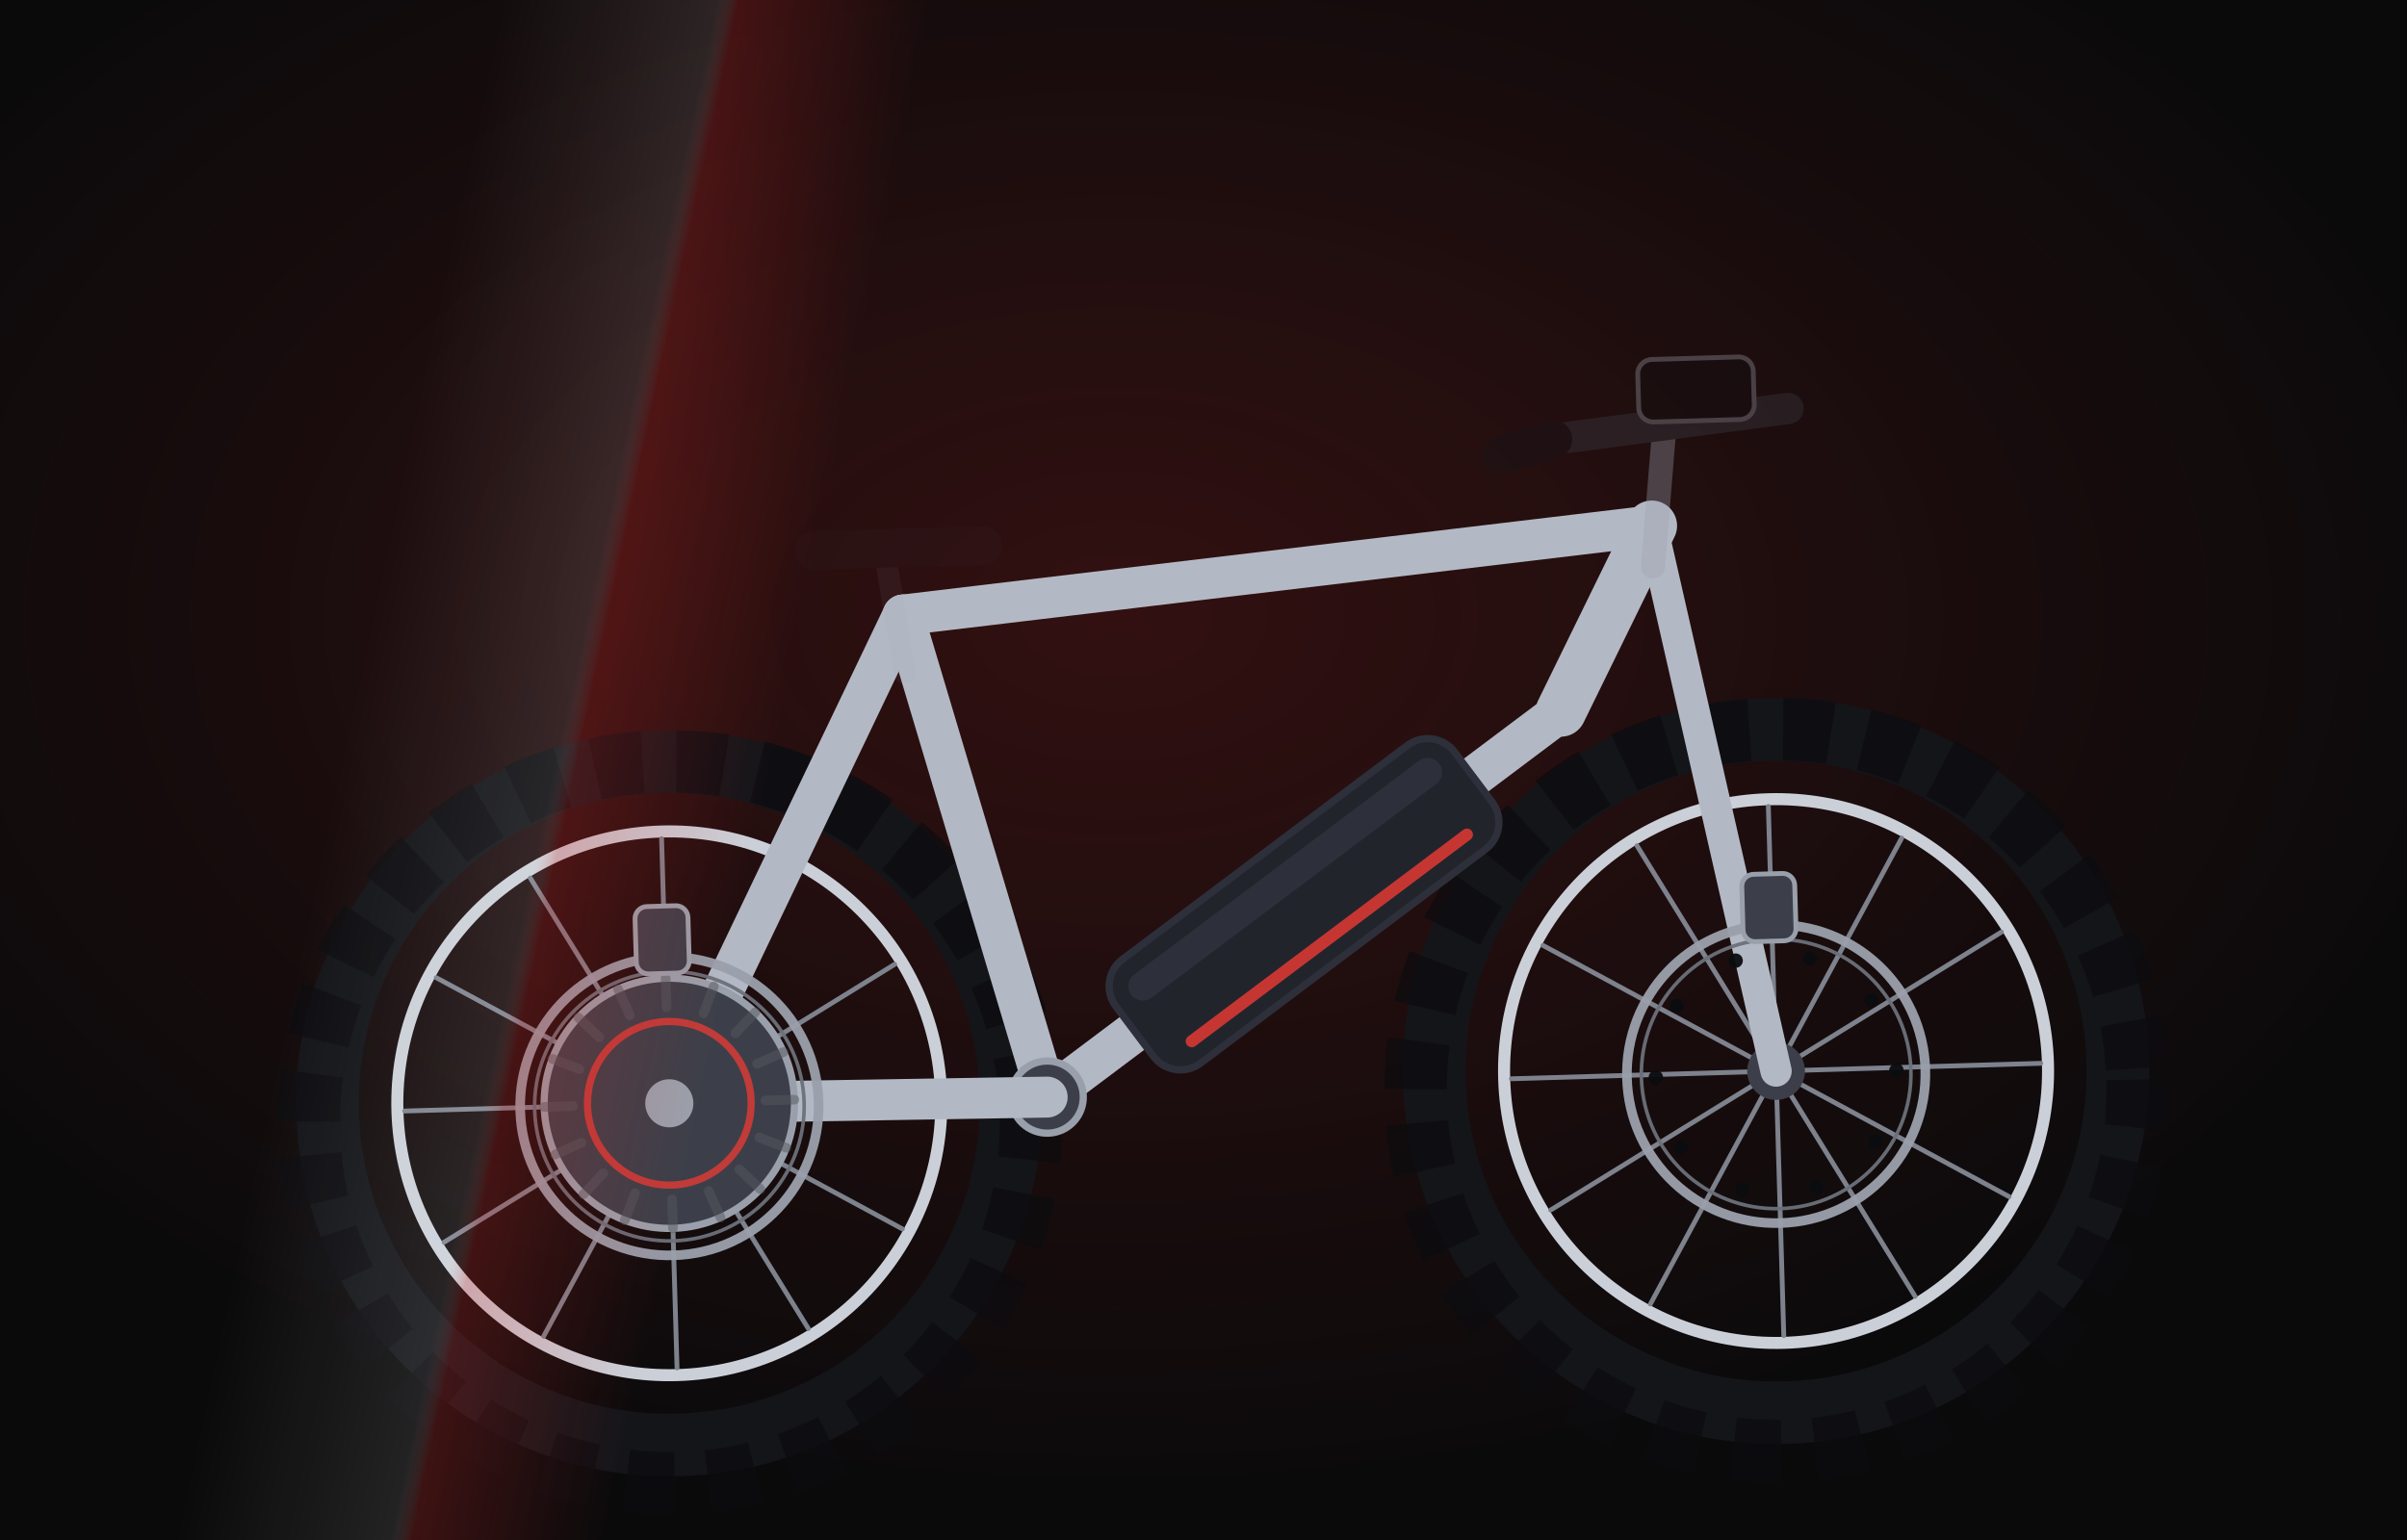
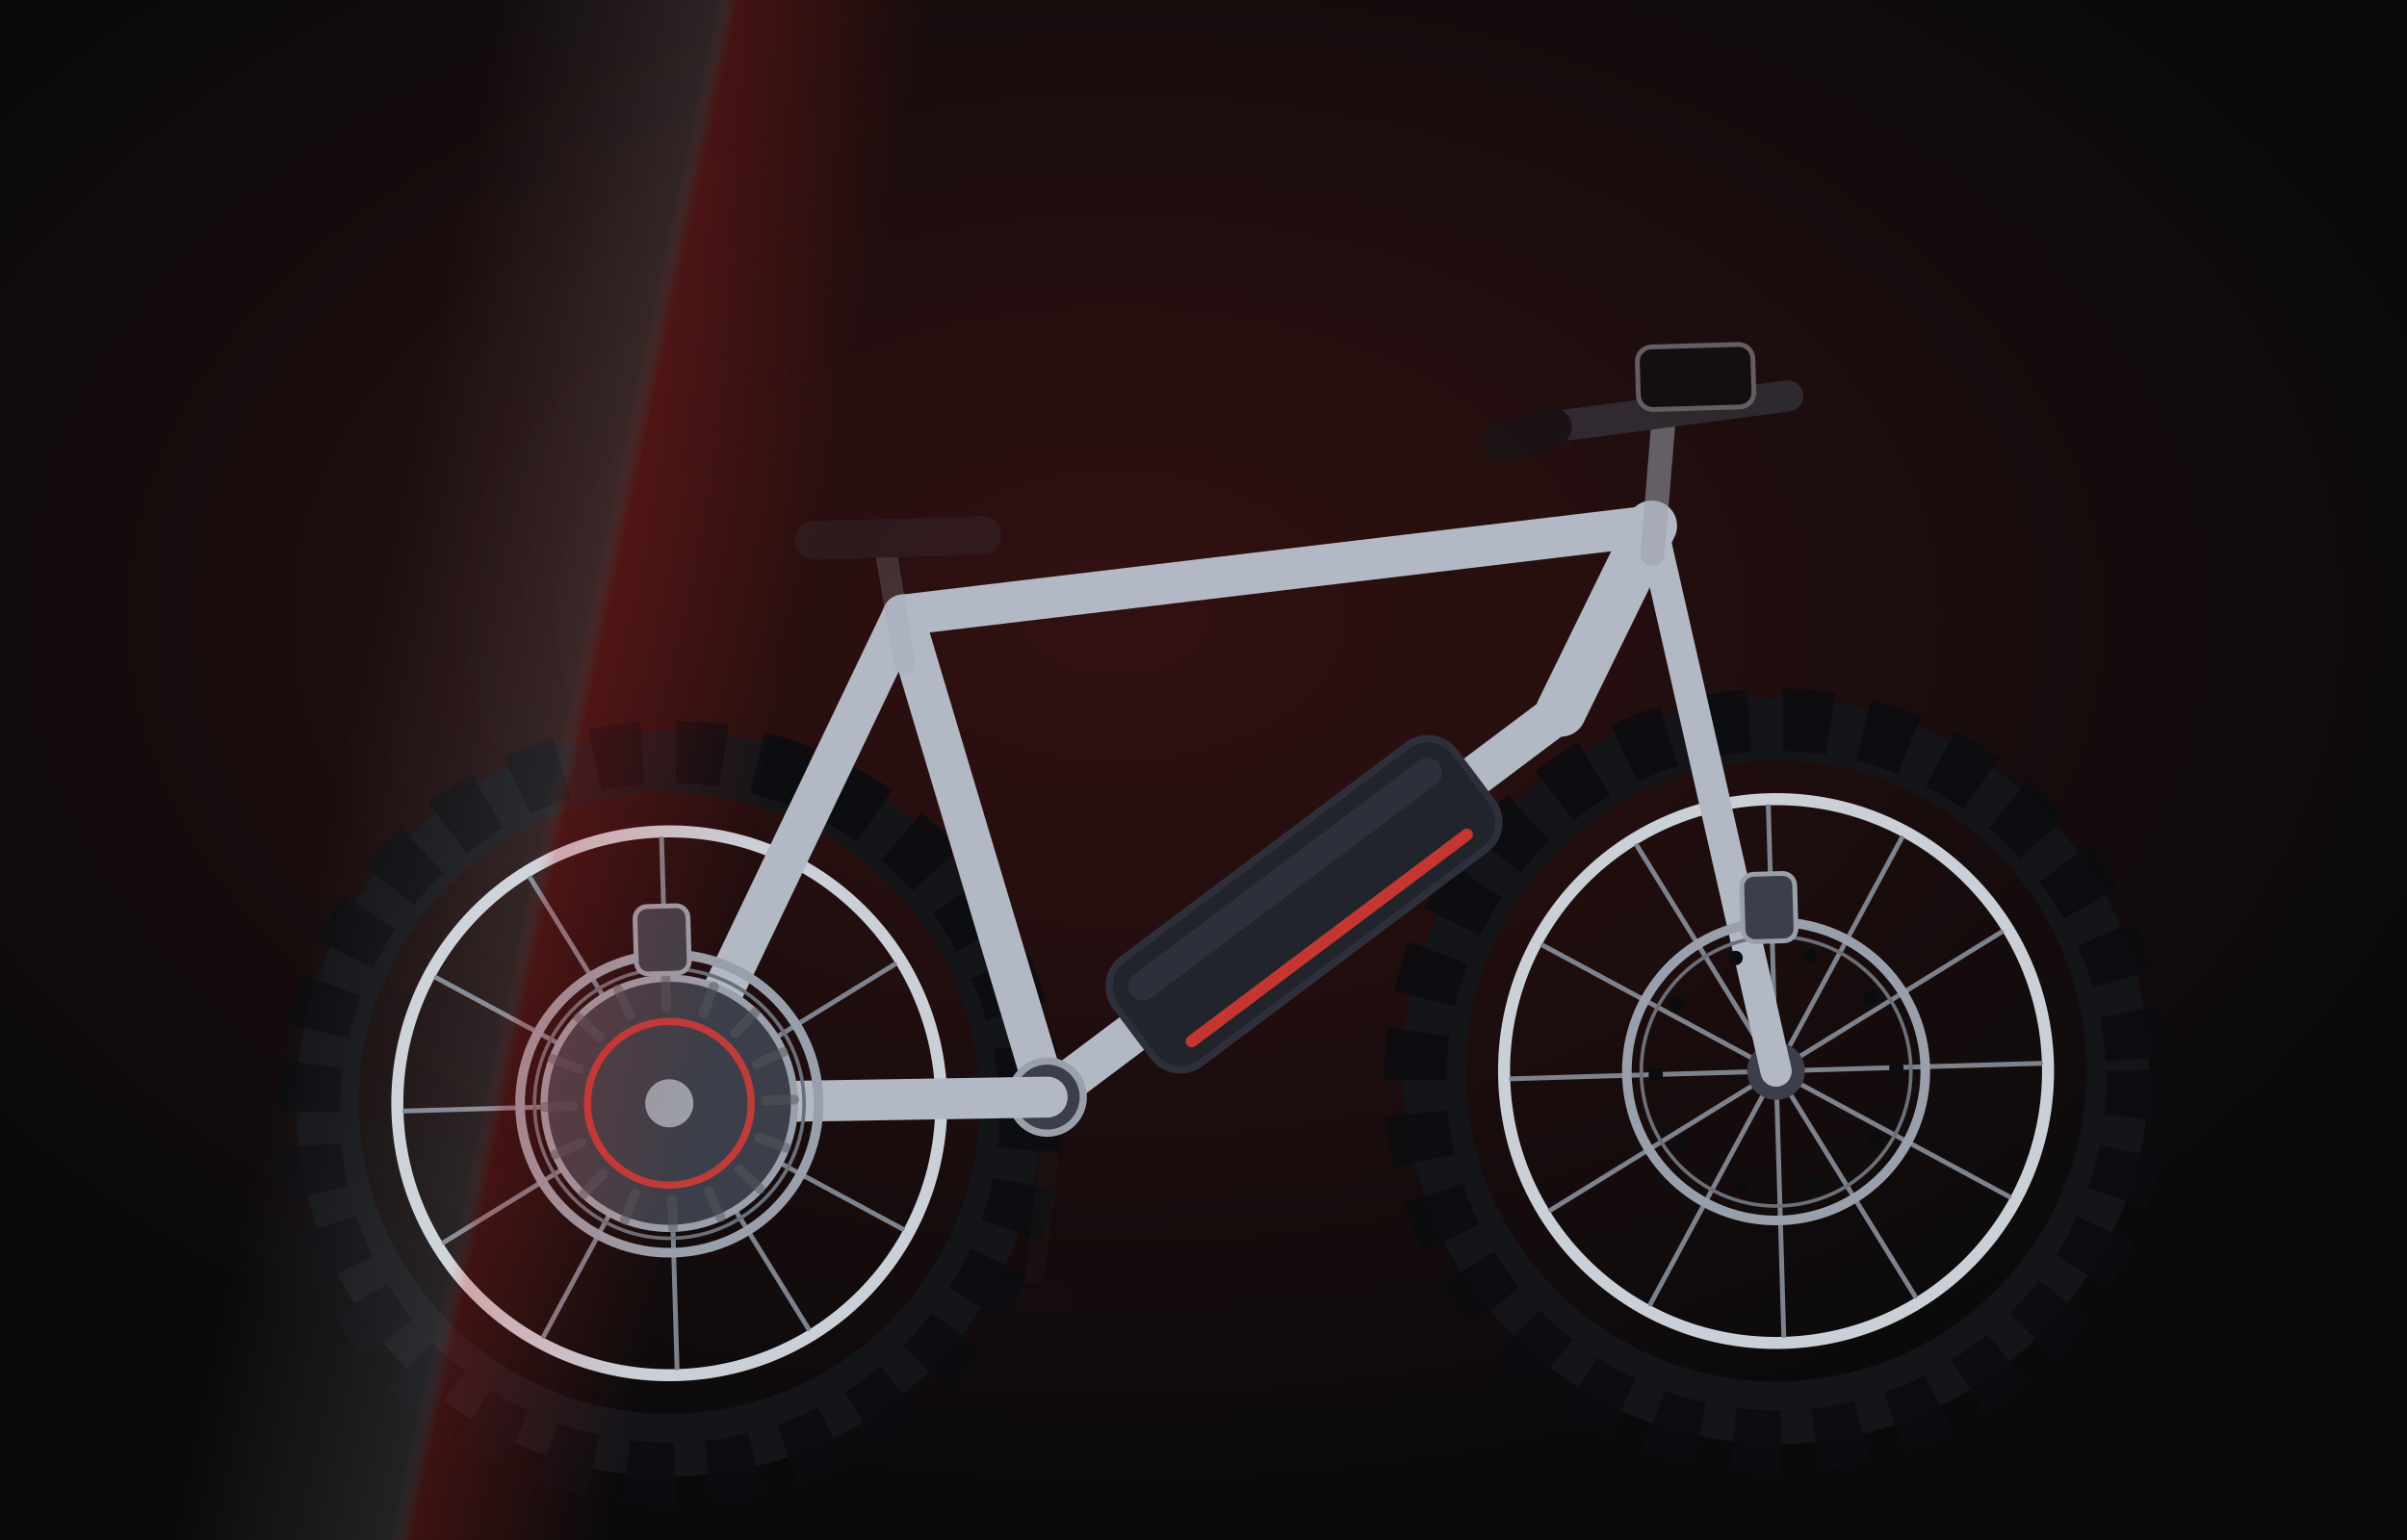
<svg xmlns="http://www.w3.org/2000/svg" viewBox="0 0 1000 640" width="1000" height="640">
  <defs>
    <radialGradient id="glow" cx="46.4%" cy="40%" r="58%">
      <stop offset="0%" stop-color="#d42a28" stop-opacity="0.20" />
      <stop offset="100%" stop-color="#d42a28" stop-opacity="0" />
    </radialGradient>
    <linearGradient id="sweep" x1="0" y1="0" x2="1" y2="0">
      <stop offset="0%" stop-color="#ffffff" stop-opacity="0" />
      <stop offset="50%" stop-color="#ffffff" stop-opacity="0.10" />
      <stop offset="55%" stop-color="#d42a28" stop-opacity="0.25" />
      <stop offset="100%" stop-color="#d42a28" stop-opacity="0" />
    </linearGradient>
  </defs>
  <rect width="1000" height="640" fill="#0a0a0b" />
  <rect width="1000" height="640" fill="url(#glow)" />
  <g transform="translate(500 350) rotate(-1.67) scale(1.000) translate(-500 -350)">
    <g opacity="1.000" transform="translate(0 0.0)" />
    <g opacity="1.000" transform="translate(0 0.0)">
      <circle cx="275" cy="452" r="142" fill="none" stroke="#141519" stroke-width="26" />
      <circle cx="275" cy="452" r="113" fill="none" stroke="#cbd0d8" stroke-width="5" />
      <line x1="275" y1="452" x2="385" y2="452" stroke="#7d828d" stroke-width="2" stroke-linecap="round" />
      <line x1="275" y1="452" x2="370.263" y2="507" stroke="#7d828d" stroke-width="2" stroke-linecap="round" />
      <line x1="275" y1="452" x2="330" y2="547.263" stroke="#7d828d" stroke-width="2" stroke-linecap="round" />
      <line x1="275" y1="452" x2="275" y2="562" stroke="#7d828d" stroke-width="2" stroke-linecap="round" />
      <line x1="275" y1="452" x2="220" y2="547.263" stroke="#7d828d" stroke-width="2" stroke-linecap="round" />
      <line x1="275" y1="452" x2="179.737" y2="507" stroke="#7d828d" stroke-width="2" stroke-linecap="round" />
      <line x1="275" y1="452" x2="165" y2="452" stroke="#7d828d" stroke-width="2" stroke-linecap="round" />
      <line x1="275" y1="452" x2="179.737" y2="397" stroke="#7d828d" stroke-width="2" stroke-linecap="round" />
      <line x1="275" y1="452" x2="220" y2="356.737" stroke="#7d828d" stroke-width="2" stroke-linecap="round" />
      <line x1="275" y1="452" x2="275" y2="342" stroke="#7d828d" stroke-width="2" stroke-linecap="round" />
      <line x1="275" y1="452" x2="330" y2="356.737" stroke="#7d828d" stroke-width="2" stroke-linecap="round" />
      <line x1="275" y1="452" x2="370.263" y2="397" stroke="#7d828d" stroke-width="2" stroke-linecap="round" />
      <circle cx="275" cy="452" r="12" fill="#3c3f49" />
      <circle cx="735" cy="452" r="142" fill="none" stroke="#141519" stroke-width="26" />
      <circle cx="735" cy="452" r="113" fill="none" stroke="#cbd0d8" stroke-width="5" />
      <line x1="735" y1="452" x2="845" y2="452" stroke="#7d828d" stroke-width="2" stroke-linecap="round" />
      <line x1="735" y1="452" x2="830.263" y2="507" stroke="#7d828d" stroke-width="2" stroke-linecap="round" />
      <line x1="735" y1="452" x2="790" y2="547.263" stroke="#7d828d" stroke-width="2" stroke-linecap="round" />
      <line x1="735" y1="452" x2="735" y2="562" stroke="#7d828d" stroke-width="2" stroke-linecap="round" />
      <line x1="735" y1="452" x2="680" y2="547.263" stroke="#7d828d" stroke-width="2" stroke-linecap="round" />
      <line x1="735" y1="452" x2="639.737" y2="507" stroke="#7d828d" stroke-width="2" stroke-linecap="round" />
      <line x1="735" y1="452" x2="625" y2="452" stroke="#7d828d" stroke-width="2" stroke-linecap="round" />
      <line x1="735" y1="452" x2="639.737" y2="397" stroke="#7d828d" stroke-width="2" stroke-linecap="round" />
      <line x1="735" y1="452" x2="680" y2="356.737" stroke="#7d828d" stroke-width="2" stroke-linecap="round" />
      <line x1="735" y1="452" x2="735" y2="342" stroke="#7d828d" stroke-width="2" stroke-linecap="round" />
      <line x1="735" y1="452" x2="790" y2="356.737" stroke="#7d828d" stroke-width="2" stroke-linecap="round" />
      <line x1="735" y1="452" x2="830.263" y2="397" stroke="#7d828d" stroke-width="2" stroke-linecap="round" />
      <circle cx="735" cy="452" r="12" fill="#3c3f49" />
    </g>
-     <g opacity="0.696" transform="translate(0 7.9)">
+     <g opacity="0.845" transform="translate(0 4.0)">
      <circle cx="275" cy="452" r="150" fill="none" stroke="#0b0c0f" stroke-width="26" stroke-dasharray="20 14" />
      <circle cx="735" cy="452" r="150" fill="none" stroke="#0b0c0f" stroke-width="26" stroke-dasharray="20 14" />
    </g>
    <g opacity="1.000" transform="translate(0 0.0)">
      <line x1="432" y1="454" x2="650" y2="300" stroke="#b3b9c4" stroke-width="17" stroke-linecap="round" />
      <line x1="378" y1="252" x2="690" y2="224" stroke="#b3b9c4" stroke-width="17" stroke-linecap="round" />
      <line x1="432" y1="454" x2="378" y2="252" stroke="#b3b9c4" stroke-width="17" stroke-linecap="round" />
      <line x1="650" y1="300" x2="690" y2="224" stroke="#b3b9c4" stroke-width="21" stroke-linecap="round" />
      <line x1="690" y1="224" x2="735" y2="452" stroke="#b3b9c4" stroke-width="13" stroke-linecap="round" />
      <circle cx="432" cy="454" r="15" fill="#3c3f49" stroke="#9aa0ab" stroke-width="3" />
      <line x1="432" y1="454" x2="275" y2="452" stroke="#b3b9c4" stroke-width="17" stroke-linecap="round" />
      <line x1="275" y1="452" x2="378" y2="252" stroke="#b3b9c4" stroke-width="17" stroke-linecap="round" />
    </g>
-     <g opacity="0.072" transform="translate(0 24.1)">
+     <g opacity="0.235" transform="translate(0 19.9)">
      <line x1="378" y1="252" x2="372" y2="208" stroke="#9aa0ab" stroke-width="9" stroke-linecap="round" />
      <rect x="334" y="192" width="86" height="16" rx="8" fill="#3c3f49" />
    </g>
-     <g opacity="0.953" transform="translate(0 1.2)">
+     <g opacity="0.997" transform="translate(0 0.1)">
      <circle cx="735" cy="452" r="62" fill="none" stroke="#9aa0ab" stroke-width="4" />
      <circle cx="735" cy="452" r="56" fill="none" stroke="#6b6f79" stroke-width="1.5" />
      <circle cx="785" cy="452" r="3" fill="#0b0c0f" />
      <circle cx="775.451" cy="481.389" r="3" fill="#0b0c0f" />
      <circle cx="750.451" cy="499.553" r="3" fill="#0b0c0f" />
      <circle cx="719.549" cy="499.553" r="3" fill="#0b0c0f" />
      <circle cx="694.549" cy="481.389" r="3" fill="#0b0c0f" />
      <circle cx="685" cy="452" r="3" fill="#0b0c0f" />
      <circle cx="694.549" cy="422.611" r="3" fill="#0b0c0f" />
      <circle cx="719.549" cy="404.447" r="3" fill="#0b0c0f" />
      <circle cx="750.451" cy="404.447" r="3" fill="#0b0c0f" />
      <circle cx="775.451" cy="422.611" r="3" fill="#0b0c0f" />
      <circle cx="275" cy="452" r="62" fill="none" stroke="#9aa0ab" stroke-width="4" />
      <circle cx="275" cy="452" r="56" fill="none" stroke="#6b6f79" stroke-width="1.5" />
      <circle cx="325" cy="452" r="3" fill="#0b0c0f" />
      <circle cx="315.451" cy="481.389" r="3" fill="#0b0c0f" />
      <circle cx="290.451" cy="499.553" r="3" fill="#0b0c0f" />
      <circle cx="259.549" cy="499.553" r="3" fill="#0b0c0f" />
      <circle cx="234.549" cy="481.389" r="3" fill="#0b0c0f" />
      <circle cx="225" cy="452" r="3" fill="#0b0c0f" />
      <circle cx="234.549" cy="422.611" r="3" fill="#0b0c0f" />
      <circle cx="259.549" cy="404.447" r="3" fill="#0b0c0f" />
      <circle cx="290.451" cy="404.447" r="3" fill="#0b0c0f" />
      <circle cx="315.451" cy="422.611" r="3" fill="#0b0c0f" />
    </g>
    <g opacity="1.000" transform="translate(0 0.0)">
      <g transform="translate(541 377) rotate(-35.23823)">
        <rect x="-88" y="-27" width="176" height="54" rx="14" fill="#22242c" stroke="#2d303a" stroke-width="3" />
        <rect x="-80" y="-19" width="160" height="12" rx="6" fill="#2d303a" />
        <rect x="-74" y="15" width="148" height="5" rx="2.5" fill="#e23a34" opacity="0.85" />
      </g>
    </g>
    <g opacity="1.000" transform="translate(0 0.0)">
      <circle cx="275" cy="452" r="52" fill="#3c3f49" stroke="#9aa0ab" stroke-width="3" />
      <line x1="315" y1="452" x2="327" y2="452" stroke="#54586180" stroke-width="4" stroke-linecap="round" />
      <line x1="311.955" y1="467.307" x2="323.042" y2="471.9" stroke="#54586180" stroke-width="4" stroke-linecap="round" />
      <line x1="303.284" y1="480.284" x2="311.77" y2="488.77" stroke="#54586180" stroke-width="4" stroke-linecap="round" />
      <line x1="290.307" y1="488.955" x2="294.9" y2="500.042" stroke="#54586180" stroke-width="4" stroke-linecap="round" />
      <line x1="275" y1="492" x2="275" y2="504" stroke="#54586180" stroke-width="4" stroke-linecap="round" />
      <line x1="259.693" y1="488.955" x2="255.1" y2="500.042" stroke="#54586180" stroke-width="4" stroke-linecap="round" />
      <line x1="246.716" y1="480.284" x2="238.23" y2="488.77" stroke="#54586180" stroke-width="4" stroke-linecap="round" />
      <line x1="238.045" y1="467.307" x2="226.958" y2="471.9" stroke="#54586180" stroke-width="4" stroke-linecap="round" />
      <line x1="235" y1="452" x2="223" y2="452" stroke="#54586180" stroke-width="4" stroke-linecap="round" />
      <line x1="238.045" y1="436.693" x2="226.958" y2="432.1" stroke="#54586180" stroke-width="4" stroke-linecap="round" />
      <line x1="246.716" y1="423.716" x2="238.23" y2="415.23" stroke="#54586180" stroke-width="4" stroke-linecap="round" />
      <line x1="259.693" y1="415.045" x2="255.1" y2="403.958" stroke="#54586180" stroke-width="4" stroke-linecap="round" />
      <line x1="275" y1="412" x2="275" y2="400" stroke="#54586180" stroke-width="4" stroke-linecap="round" />
      <line x1="290.307" y1="415.045" x2="294.9" y2="403.958" stroke="#54586180" stroke-width="4" stroke-linecap="round" />
      <line x1="303.284" y1="423.716" x2="311.77" y2="415.23" stroke="#54586180" stroke-width="4" stroke-linecap="round" />
      <line x1="311.955" y1="436.693" x2="323.042" y2="432.1" stroke="#54586180" stroke-width="4" stroke-linecap="round" />
      <circle cx="275" cy="452" r="34" fill="none" stroke="#e23a34" stroke-width="3" opacity="0.8" />
      <circle cx="275" cy="452" r="10" fill="#9aa0ab" />
    </g>
+     <g opacity="0.026" transform="translate(0 25.3)">
+       <line x1="432" y1="454" x2="424" y2="508" stroke="#9aa0ab" stroke-width="8" stroke-linecap="round" />
+       <rect x="404" y="506" width="36" height="11" rx="3" fill="#3c3f49" />
+     </g>
    <g opacity="1.000" transform="translate(0 0.0)">
      <rect x="723" y="370" width="22" height="28" rx="5" fill="#3c3f49" stroke="#9aa0ab" stroke-width="2" />
      <rect x="263" y="370" width="22" height="28" rx="5" fill="#3c3f49" stroke="#9aa0ab" stroke-width="2" />
    </g>
    <g opacity="0.000" transform="translate(0 26.0)">
      <line x1="432" y1="454" x2="650" y2="300" stroke="#1c1d22" stroke-width="10" stroke-linecap="round" />
      <line x1="378" y1="252" x2="690" y2="224" stroke="#1c1d22" stroke-width="10" stroke-linecap="round" />
      <path d="M398 248 L660 222 L660 242 L398 272 Z" fill="#1c1d22" opacity="0.9" />
    </g>
    <g opacity="0.000" transform="translate(0 26.0)" />
    <g opacity="0.000" transform="translate(0 26.0)" />
-     <g opacity="0.350" transform="translate(0 16.9)">
+     <g opacity="0.550" transform="translate(0 11.7)">
      <line x1="690" y1="224" x2="696" y2="170" stroke="#9aa0ab" stroke-width="10" stroke-linecap="round" />
      <line x1="650" y1="170" x2="748" y2="160" stroke="#3c3f49" stroke-width="13" stroke-linecap="round" />
      <line x1="650" y1="170" x2="628" y2="176" stroke="#141519" stroke-width="16" stroke-linecap="round" />
      <rect x="686" y="138" width="48" height="26" rx="6" fill="#0d0e12" stroke="#9aa0ab" stroke-width="2" />
    </g>
  </g>
  <g transform="translate(298 0) skewX(-12)">
    <rect x="-90" y="-100" width="180" height="840" fill="url(#sweep)" />
  </g>
</svg>
